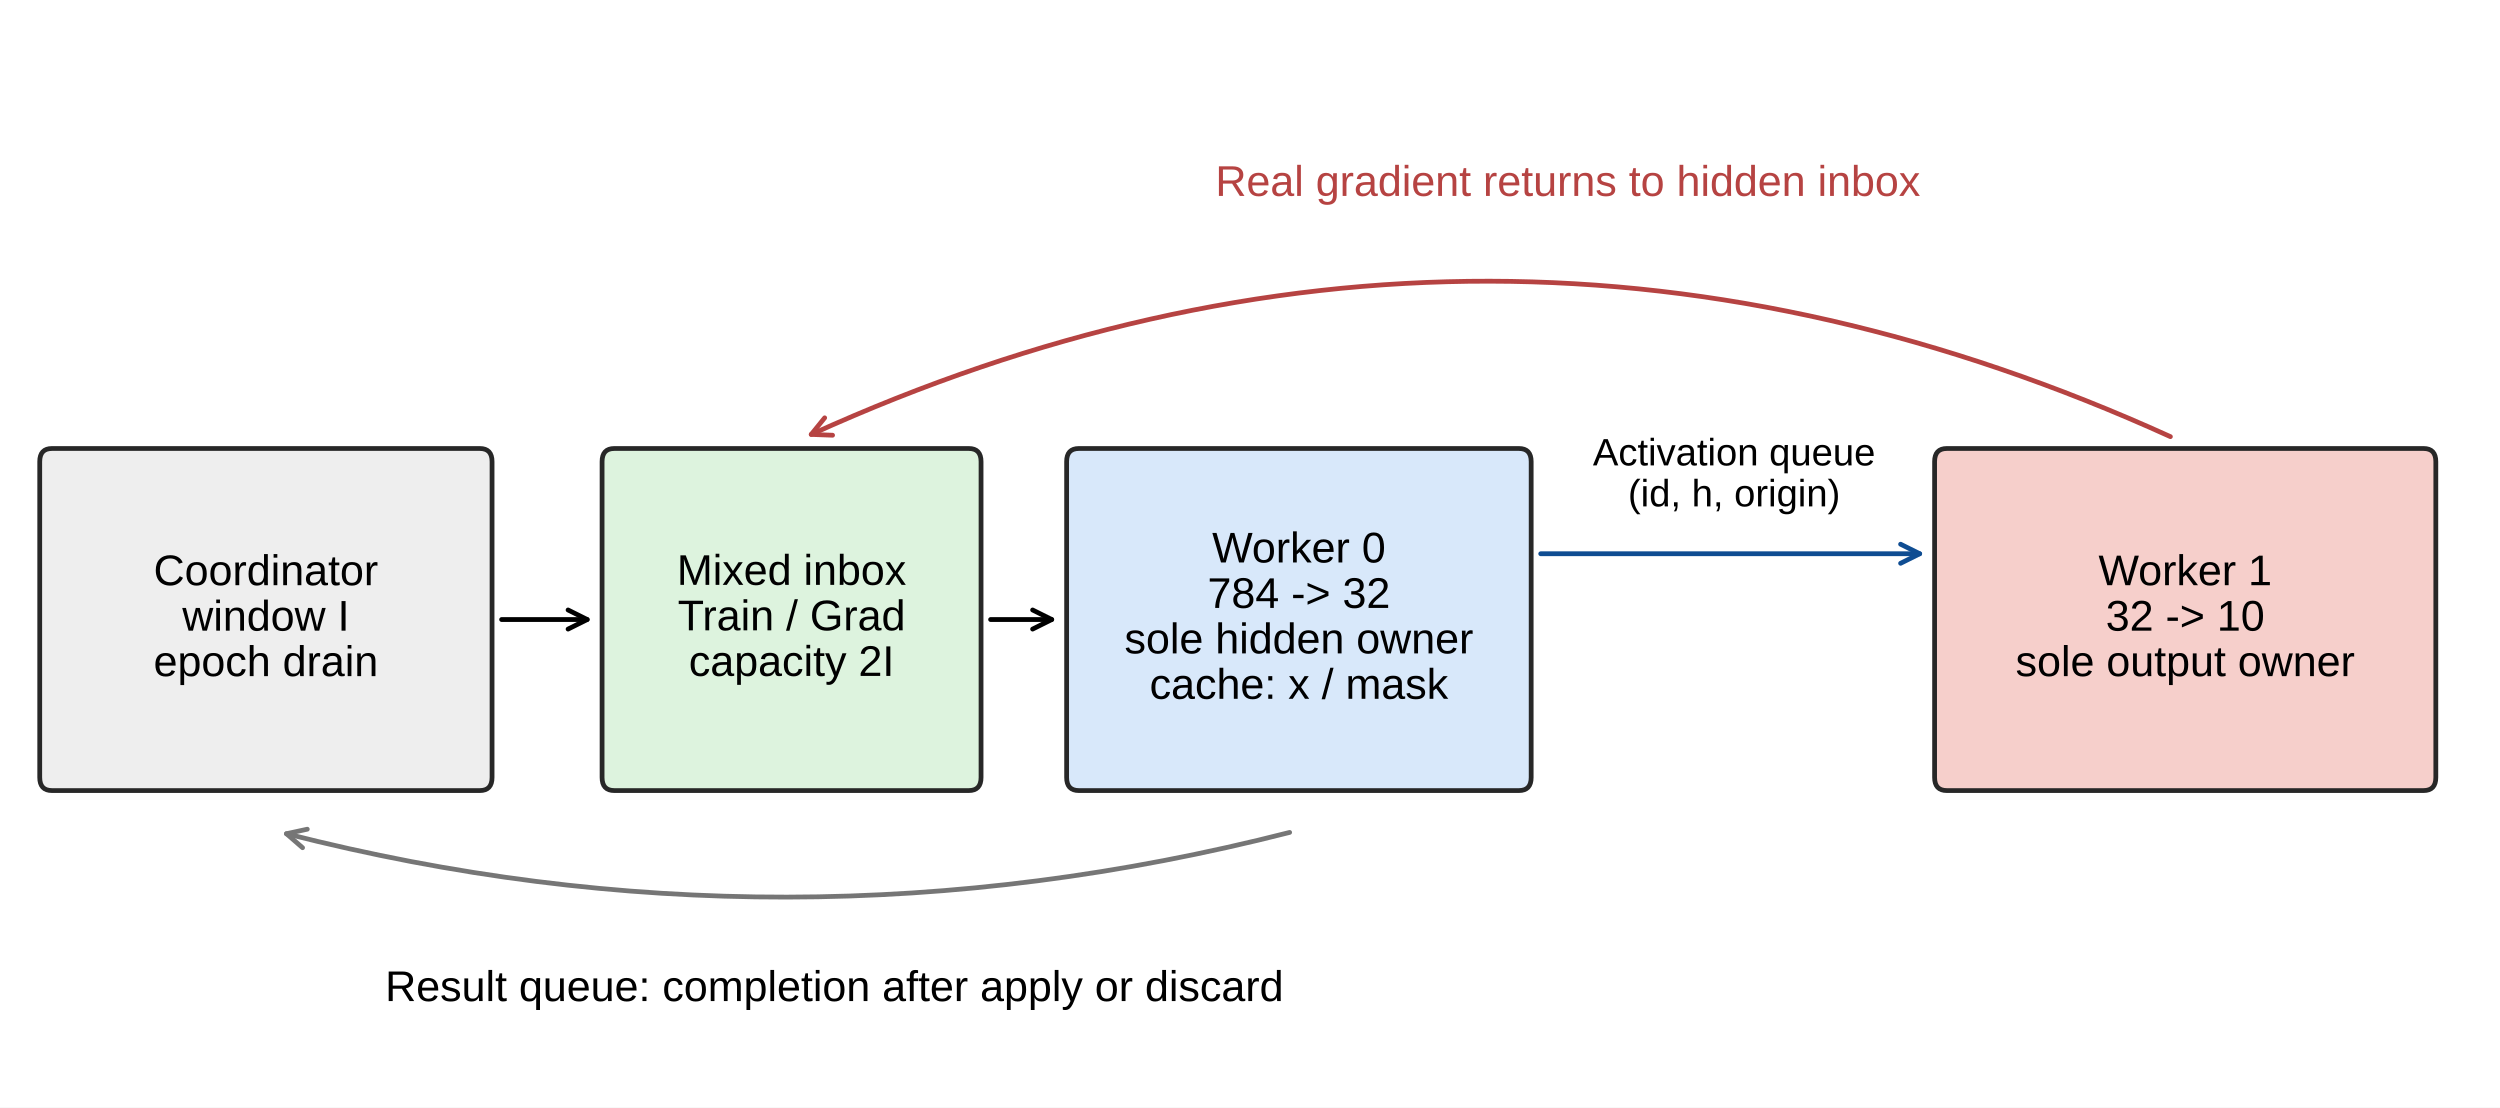
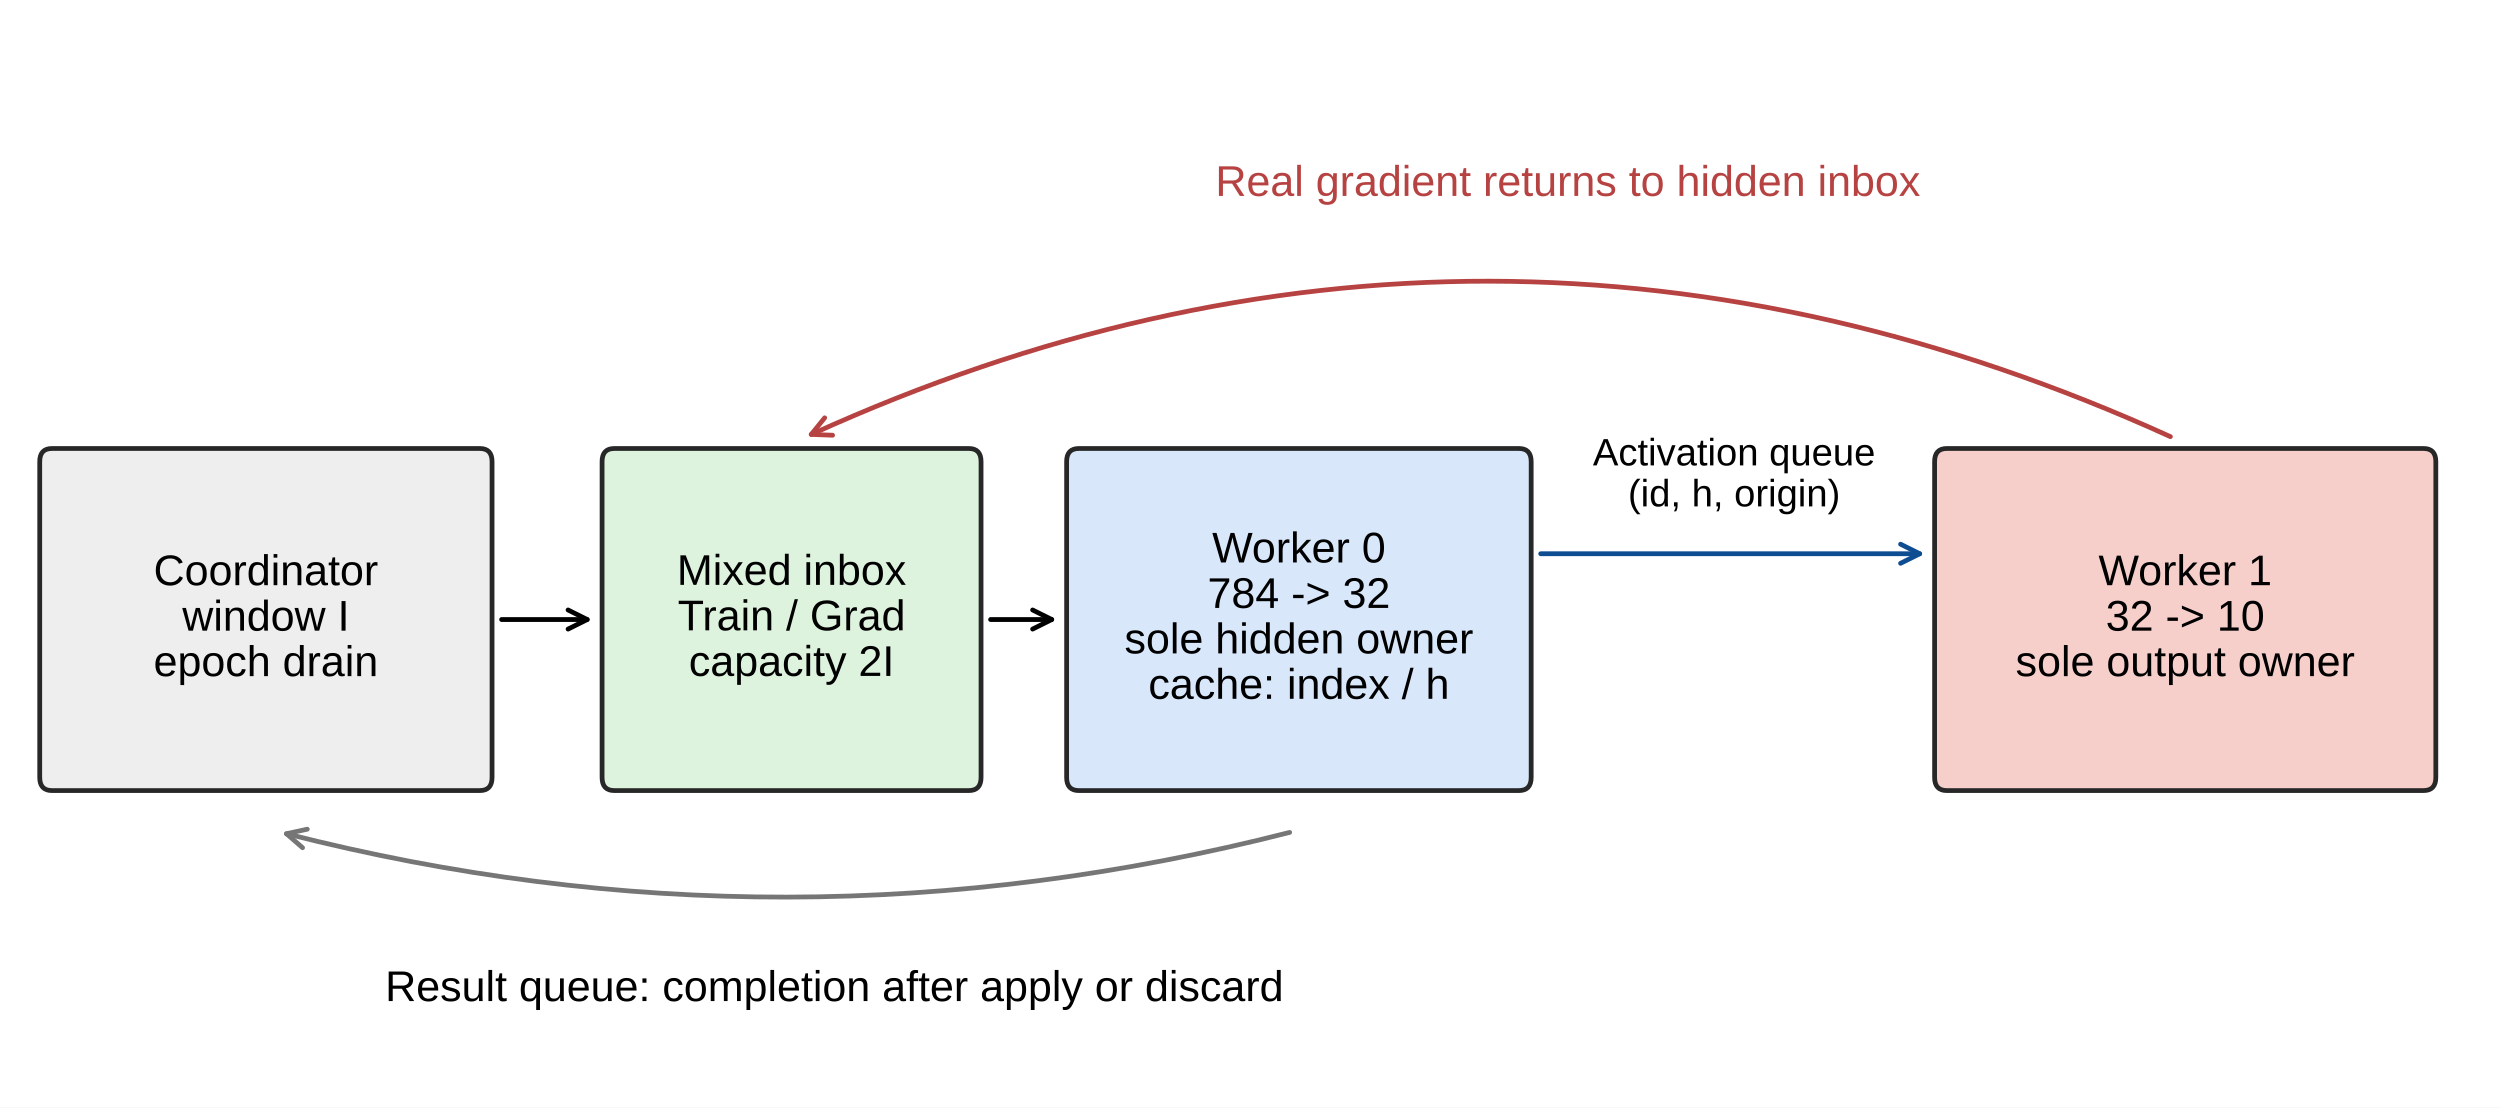
<svg xmlns="http://www.w3.org/2000/svg" width="523.52pt" height="231.92pt" viewBox="0 0 523.52 231.92" version="1.1">
  <defs>
    <style type="text/css">*{stroke-linejoin: round; stroke-linecap: butt}</style>
  </defs>
  <g id="figure_1">
    <g id="patch_1">
      <path d="M 0 231.92  L 523.52 231.92  L 523.52 0  L 0 0  z " style="fill: #ffffff" />
    </g>
    <g id="axes_1">
      <g id="patch_2">
-         <path d="M 10.88 165.55  L 100.48 165.55  Q 103.04 165.55 103.04 162.795  L 103.04 96.675  Q 103.04 93.92 100.48 93.92  L 10.88 93.92  Q 8.32 93.92 8.32 96.675  L 8.32 162.795  Q 8.32 165.55 10.88 165.55  z " clip-path="url(#p67841c53f0)" style="fill: #eeeeee; stroke: #272727; stroke-linejoin: miter" />
+         <path d="M 10.88 165.55  L 100.48 165.55  Q 103.04 165.55 103.04 162.795  L 103.04 96.675  Q 103.04 93.92 100.48 93.92  L 10.88 93.92  Q 8.32 93.92 8.32 96.675  L 8.32 162.795  Q 8.32 165.55 10.88 165.55  z " clip-path="url(#pb7c6fa74aa)" style="fill: #eeeeee; stroke: #272727; stroke-linejoin: miter" />
      </g>
      <g id="patch_3">
-         <path d="M 128.64 165.55  L 202.88 165.55  Q 205.44 165.55 205.44 162.795  L 205.44 96.675  Q 205.44 93.92 202.88 93.92  L 128.64 93.92  Q 126.08 93.92 126.08 96.675  L 126.08 162.795  Q 126.08 165.55 128.64 165.55  z " clip-path="url(#p67841c53f0)" style="fill: #ddf3de; stroke: #272727; stroke-linejoin: miter" />
+         <path d="M 128.64 165.55  L 202.88 165.55  Q 205.44 165.55 205.44 162.795  L 205.44 96.675  Q 205.44 93.92 202.88 93.92  L 128.64 93.92  Q 126.08 93.92 126.08 96.675  L 126.08 162.795  Q 126.08 165.55 128.64 165.55  z " clip-path="url(#pb7c6fa74aa)" style="fill: #ddf3de; stroke: #272727; stroke-linejoin: miter" />
      </g>
      <g id="patch_4">
-         <path d="M 225.92 165.55  L 318.08 165.55  Q 320.64 165.55 320.64 162.795  L 320.64 96.675  Q 320.64 93.92 318.08 93.92  L 225.92 93.92  Q 223.36 93.92 223.36 96.675  L 223.36 162.795  Q 223.36 165.55 225.92 165.55  z " clip-path="url(#p67841c53f0)" style="fill: #d8e8fa; stroke: #272727; stroke-linejoin: miter" />
+         <path d="M 225.92 165.55  L 318.08 165.55  Q 320.64 165.55 320.64 162.795  L 320.64 96.675  Q 320.64 93.92 318.08 93.92  L 225.92 93.92  Q 223.36 93.92 223.36 96.675  L 223.36 162.795  Q 223.36 165.55 225.92 165.55  z " clip-path="url(#pb7c6fa74aa)" style="fill: #d8e8fa; stroke: #272727; stroke-linejoin: miter" />
      </g>
      <g id="patch_5">
-         <path d="M 407.68 165.55  L 507.52 165.55  Q 510.08 165.55 510.08 162.795  L 510.08 96.675  Q 510.08 93.92 507.52 93.92  L 407.68 93.92  Q 405.12 93.92 405.12 96.675  L 405.12 162.795  Q 405.12 165.55 407.68 165.55  z " clip-path="url(#p67841c53f0)" style="fill: #f6cfcb; stroke: #272727; stroke-linejoin: miter" />
+         <path d="M 407.68 165.55  L 507.52 165.55  Q 510.08 165.55 510.08 162.795  L 510.08 96.675  Q 510.08 93.92 507.52 93.92  L 407.68 93.92  Q 405.12 93.92 405.12 96.675  L 405.12 162.795  Q 405.12 165.55 407.68 165.55  z " clip-path="url(#pb7c6fa74aa)" style="fill: #f6cfcb; stroke: #272727; stroke-linejoin: miter" />
      </g>
      <g id="text_1">
        <text style="font-size: 9px; font-family: 'Arial', 'DejaVu Sans'" transform="translate(32.16891 122.5425)">Coordinator</text>
        <text style="font-size: 9px; font-family: 'Arial', 'DejaVu Sans'" transform="translate(38.17289 132.0616)">window I</text>
        <text style="font-size: 9px; font-family: 'Arial', 'DejaVu Sans'" transform="translate(32.16469 141.5808)">epoch drain</text>
      </g>
      <g id="text_2">
        <text style="font-size: 9px; font-family: 'Arial', 'DejaVu Sans'" transform="translate(141.7497 122.4737)">Mixed inbox</text>
        <text style="font-size: 9px; font-family: 'Arial', 'DejaVu Sans'" transform="translate(141.9234 131.9929)">Train / Grad</text>
        <text style="font-size: 9px; font-family: 'Arial', 'DejaVu Sans'" transform="translate(144.25 141.5441)">capacity 2I</text>
      </g>
      <g id="text_3">
        <text style="font-size: 9px; font-family: 'Arial', 'DejaVu Sans'" transform="translate(253.827 117.7829)">Worker 0</text>
        <text style="font-size: 9px; font-family: 'Arial', 'DejaVu Sans'" transform="translate(252.8609 127.302)">784 -&gt; 32</text>
        <text style="font-size: 9px; font-family: 'Arial', 'DejaVu Sans'" transform="translate(235.4776 136.8212)">sole hidden owner</text>
-         <text style="font-size: 9px; font-family: 'Arial', 'DejaVu Sans'" transform="translate(240.7412 146.3404)">cache: x / mask</text>
+         <text style="font-size: 9px; font-family: 'Arial', 'DejaVu Sans'" transform="translate(240.4824 146.3404)">cache: index / h</text>
      </g>
      <g id="text_4">
        <text style="font-size: 9px; font-family: 'Arial', 'DejaVu Sans'" transform="translate(439.427 122.5425)">Worker 1</text>
        <text style="font-size: 9px; font-family: 'Arial', 'DejaVu Sans'" transform="translate(440.9634 132.0616)">32 -&gt; 10</text>
        <text style="font-size: 9px; font-family: 'Arial', 'DejaVu Sans'" transform="translate(422.0795 141.5808)">sole output owner</text>
      </g>
      <g id="patch_6">
        <path d="M 105.04 129.735  Q 114.559 129.735 122.961 129.735  " style="fill: none; stroke: #000000; stroke-linecap: round" />
        <path d="M 118.961 127.735  L 122.961 129.735  L 118.961 131.735  " style="fill: none; stroke: #000000; stroke-linecap: round" />
      </g>
      <g id="patch_7">
        <path d="M 207.439 129.735  Q 214.399 129.735 220.24 129.735  " style="fill: none; stroke: #000000; stroke-linecap: round" />
        <path d="M 216.24 127.735  L 220.24 129.735  L 216.24 131.735  " style="fill: none; stroke: #000000; stroke-linecap: round" />
      </g>
      <g id="patch_8">
        <path d="M 322.638 115.96  Q 362.878 115.96 402.001 115.96  " style="fill: none; stroke: #0f4d92; stroke-linecap: round" />
        <path d="M 398.001 113.96  L 402.001 115.96  L 398.001 117.96  " style="fill: none; stroke: #0f4d92; stroke-linecap: round" />
      </g>
      <g id="text_5">
        <text style="font-size: 8px; font-family: 'Arial', 'DejaVu Sans'" transform="translate(333.5616 97.4635)">Activation queue</text>
        <text style="font-size: 8px; font-family: 'Arial', 'DejaVu Sans'" transform="translate(340.9072 106.042)">(id, h, origin)</text>
      </g>
      <g id="patch_9">
        <path d="M 454.497 91.434  Q 311.679 26.565 169.878 90.973  " style="fill: none; stroke: #b64342; stroke-linecap: round" />
        <path d="M 174.347 91.139  L 169.878 90.973  L 172.693 87.497  " style="fill: none; stroke: #b64342; stroke-linecap: round" />
      </g>
      <g id="text_6">
        <text style="font-size: 9px; font-family: 'Arial', 'DejaVu Sans'; text-anchor: middle; fill: #b64342" x="328.32" y="41.024" transform="rotate(-0 328.32 41.024)">Real gradient returns to hidden inbox</text>
      </g>
      <g id="patch_10">
        <path d="M 270.061 174.315  Q 164.478 201.271 59.978 174.59  " style="fill: none; stroke: #767676; stroke-linecap: round" />
        <path d="M 63.359 177.517  L 59.978 174.59  L 64.348 173.642  " style="fill: none; stroke: #767676; stroke-linecap: round" />
      </g>
      <g id="text_7">
        <text style="font-size: 9px; font-family: 'Arial', 'DejaVu Sans'; text-anchor: middle" x="174.72" y="209.63" transform="rotate(-0 174.72 209.63)">Result queue: completion after apply or discard</text>
      </g>
    </g>
  </g>
  <defs>
-     <clipPath id="p67841c53f0">
+     <clipPath id="pb7c6fa74aa">
      <rect x="5.76" y="5.76" width="512" height="220.4" />
    </clipPath>
  </defs>
</svg>
